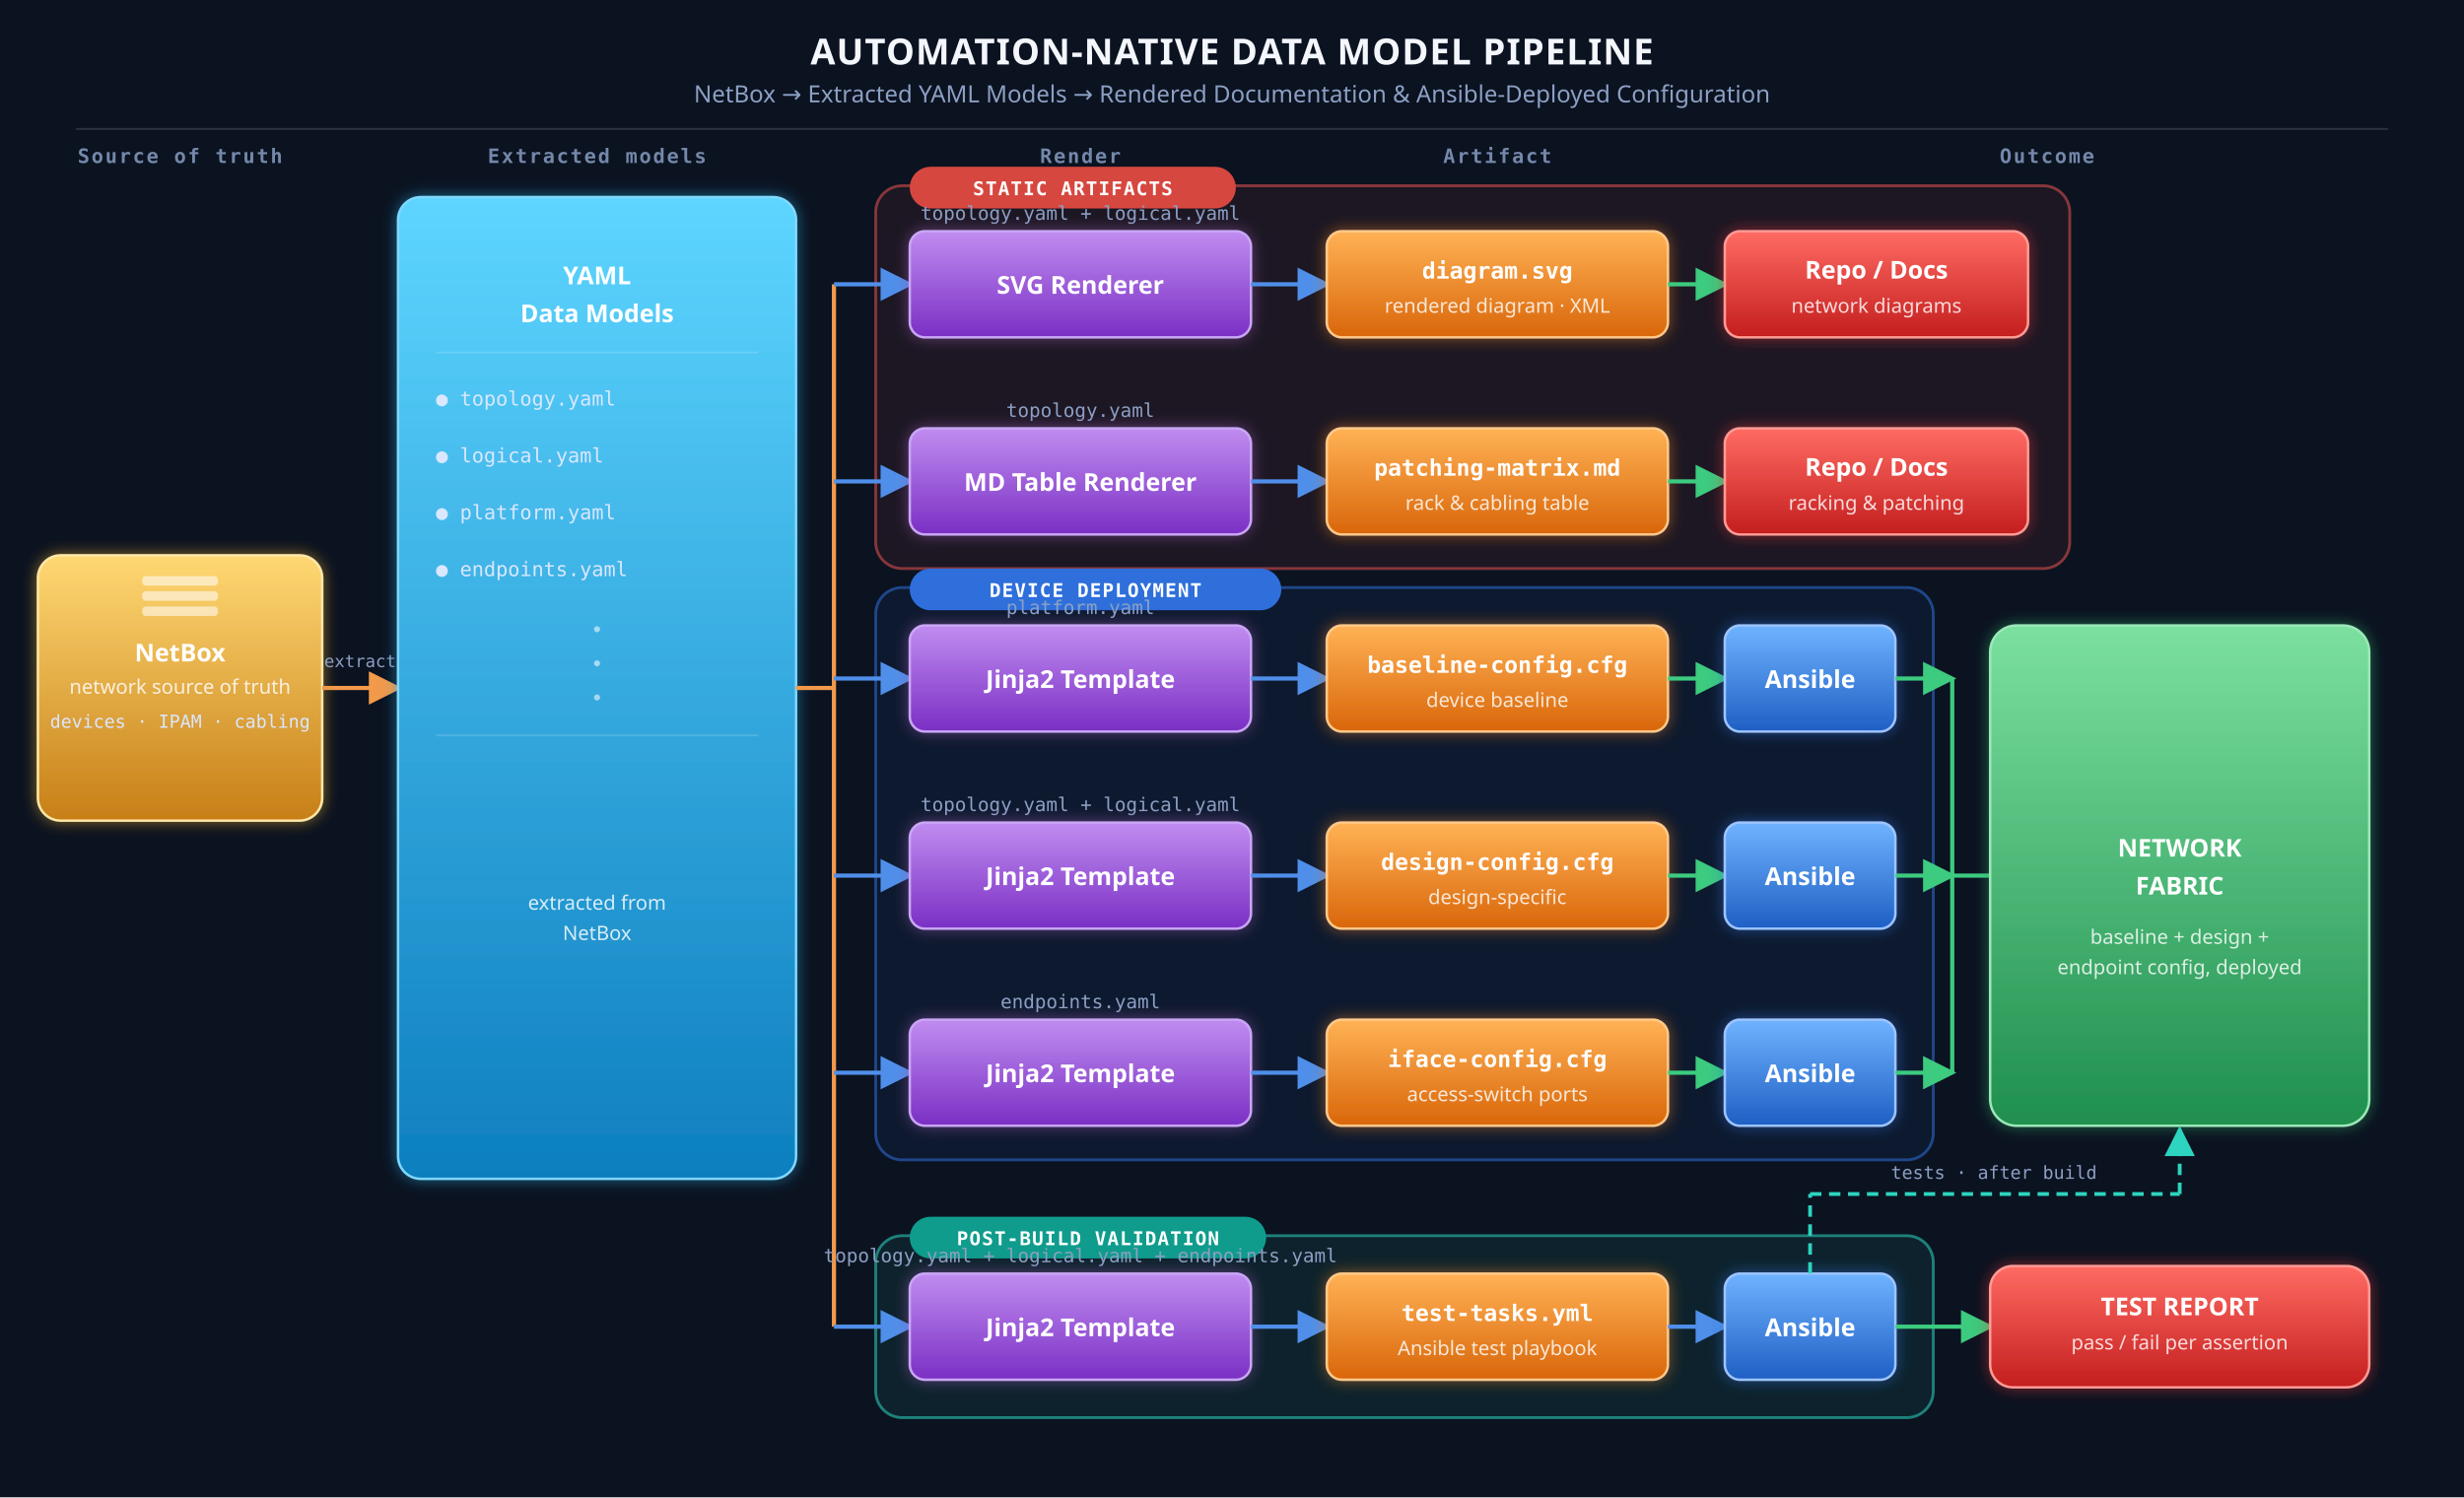
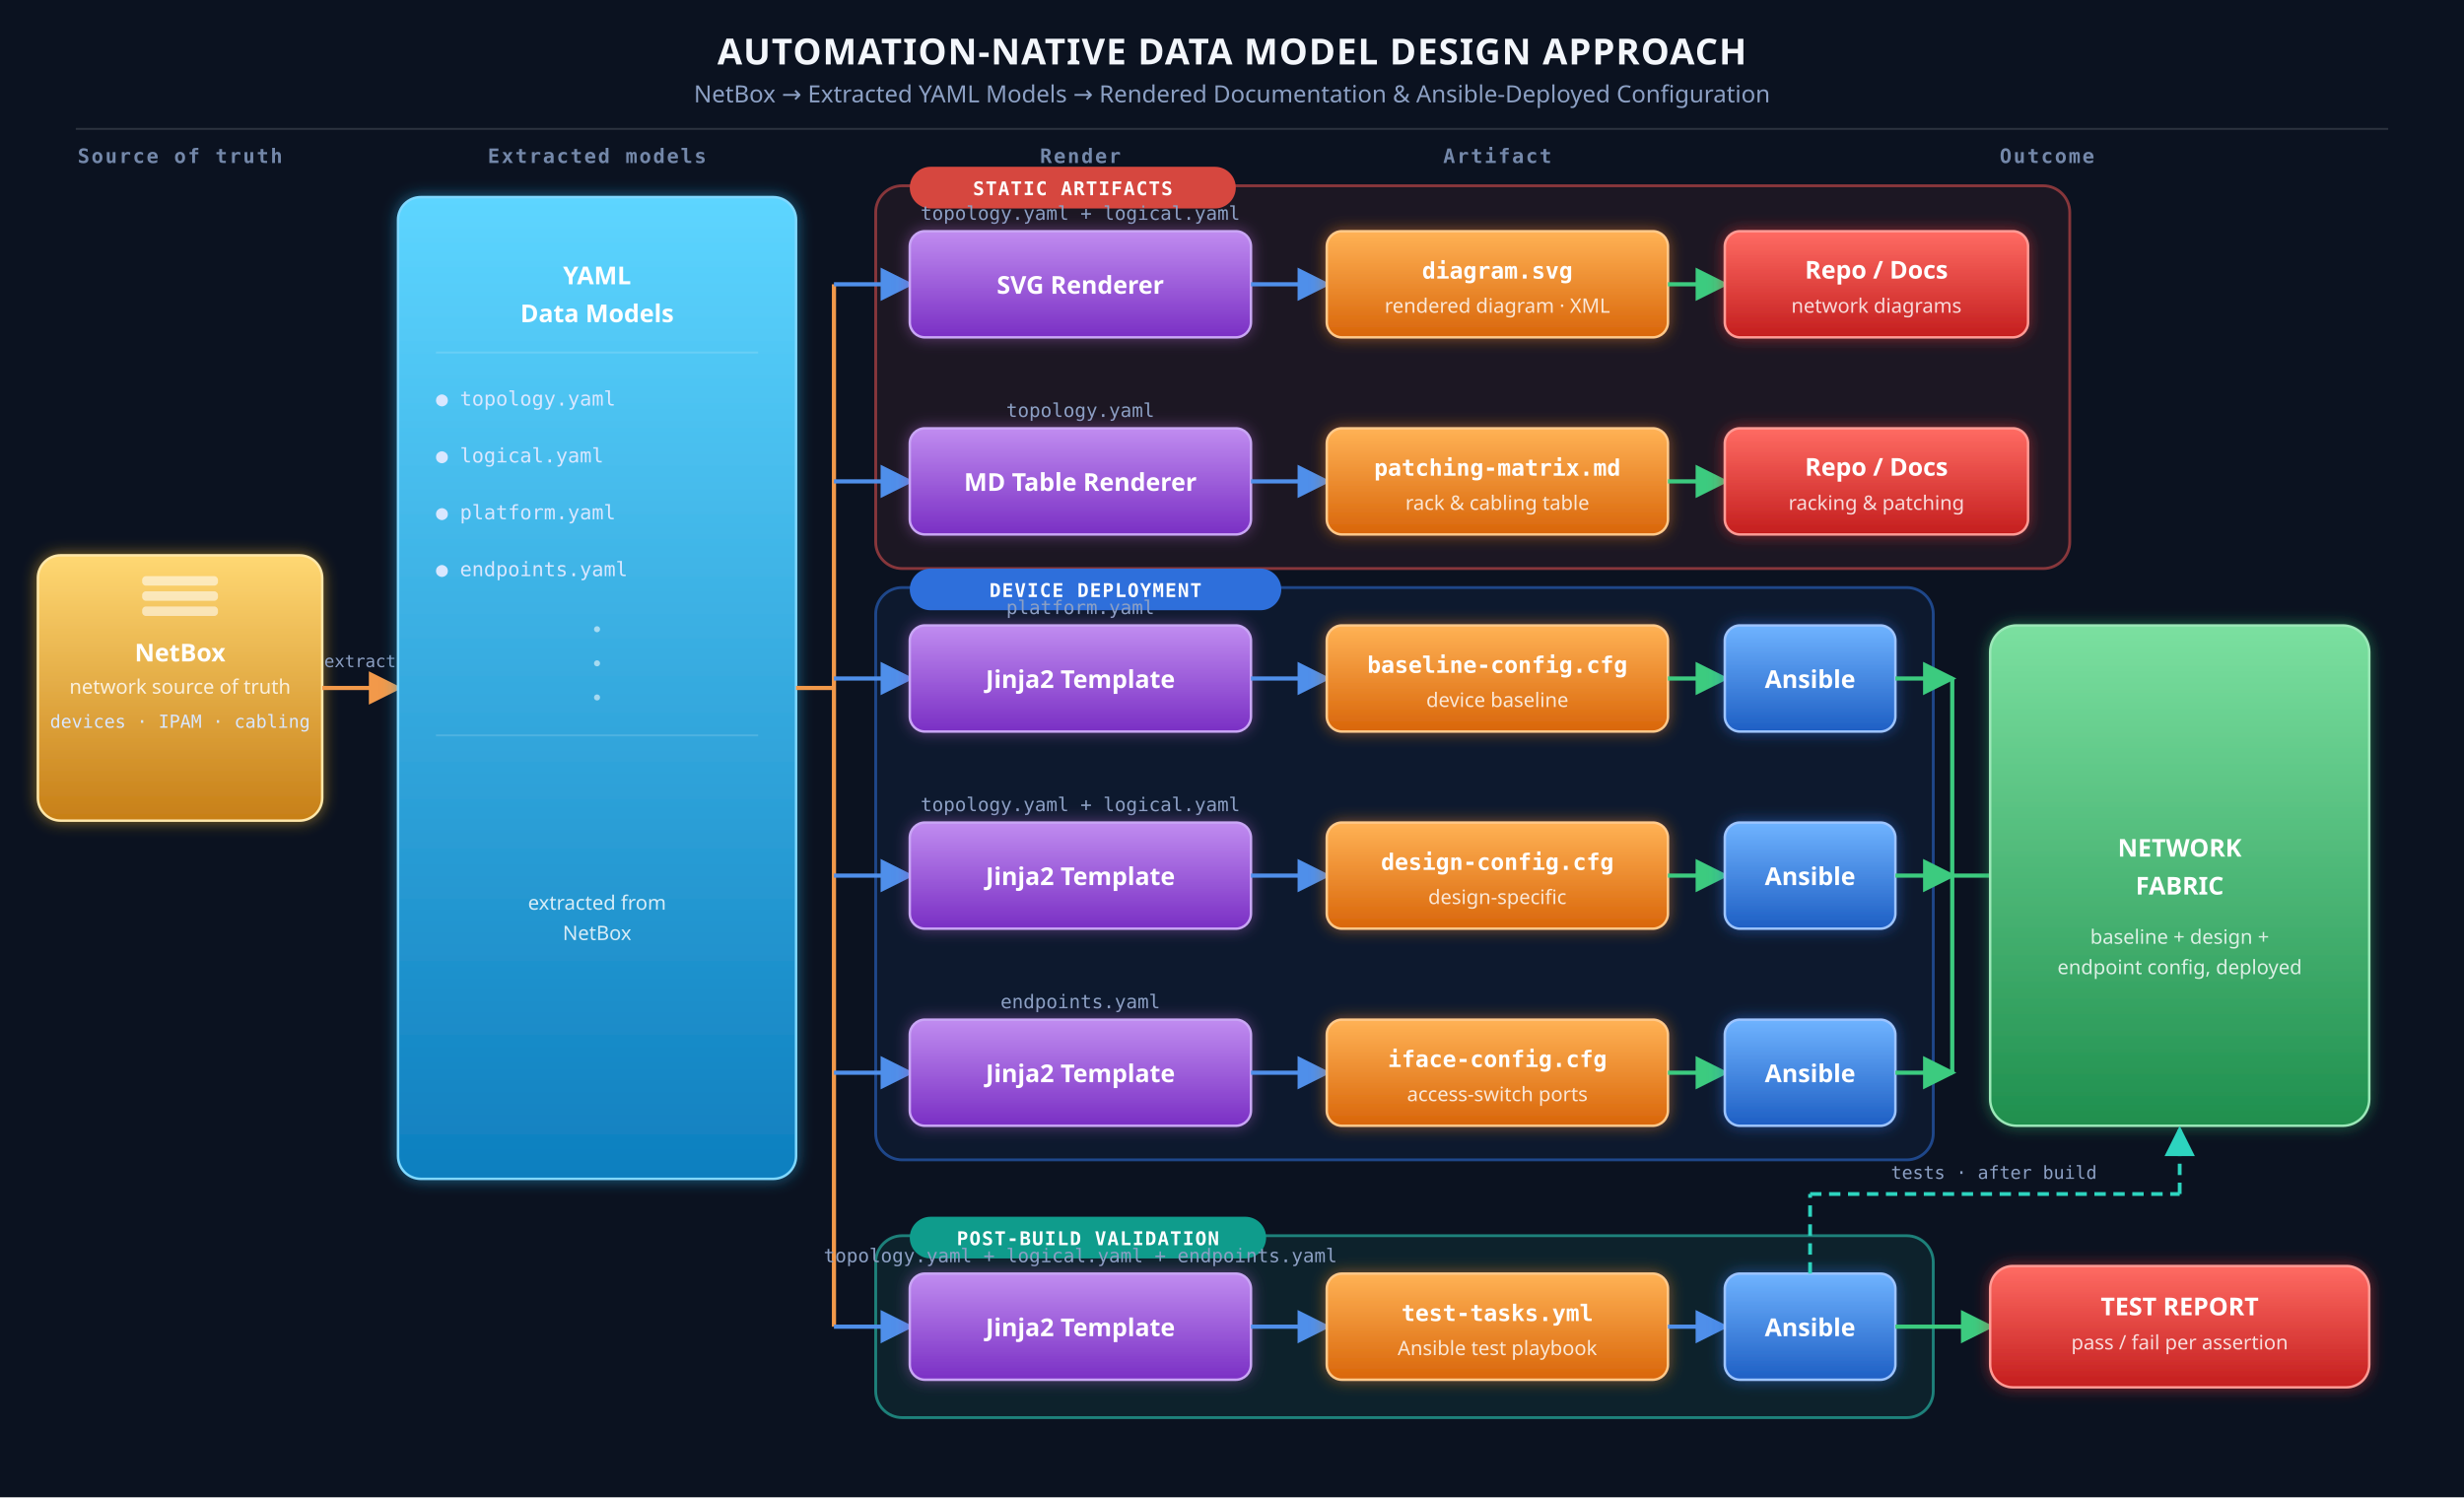
<svg xmlns="http://www.w3.org/2000/svg" viewBox="0 0 1300 790" role="img" aria-label="Schematic titled Automation-Native Design Approach. NetBox, the network's single source of truth, holds every parameter — device inventory, IPAM, cabling, sites. YAML data models are extracted from NetBox, never hand-authored, and feed three domains: a static-artifacts domain that renders a topology diagram and a racking and cable-patching matrix into the repo; a device-deployment domain that renders baseline, design-specific, and access-switch endpoint configuration through Jinja2 templates, deployed to the network fabric by Ansible; and a validation domain that renders an Ansible test playbook from the same models and runs it against the fabric after the build, producing a test report.">
  <style>
    text{ font-family:"IBM Plex Sans", ui-sans-serif, system-ui, sans-serif; }
    .sd-title{ font-weight:700; font-size:19px; letter-spacing:0.03em; fill:#F3F6FB; }
    .sd-subtitle{ font-size:12.5px; fill:#8CA0C4; }
    .sd-divider{ stroke:rgba(255,255,255,0.14); stroke-width:1; }
    .sd-colhead{ font-family:"IBM Plex Mono", ui-monospace, "SF Mono", Menlo, monospace; font-size:10.5px; font-weight:600; letter-spacing:0.09em; text-transform:uppercase; fill:#7488AA; }
    .sd-gold{ fill:url(#gradGold); stroke:#FFE7A8; stroke-width:1.3; filter:url(#glowGold); }
    .sd-cyan{ fill:url(#gradCyan); stroke:#7FD8FF; stroke-width:1.3; filter:url(#glowCyan); }
    .sd-purple{ fill:url(#gradPurple); stroke:#C9A6F5; stroke-width:1.3; filter:url(#glowPurple); }
    .sd-orange{ fill:url(#gradOrange); stroke:#FFC98A; stroke-width:1.3; filter:url(#glowOrange); }
    .sd-red{ fill:url(#gradRed); stroke:#FF9B95; stroke-width:1.3; filter:url(#glowRed); }
    .sd-blue{ fill:url(#gradBlueMed); stroke:#9DC4FF; stroke-width:1.3; filter:url(#glowBlue); }
    .sd-green{ fill:url(#gradGreen); stroke:#9BE8B8; stroke-width:1.3; filter:url(#glowGreen); }
    .sd-domain-red{ fill:rgba(229,83,80,0.08); stroke:rgba(229,83,80,0.55); stroke-width:1.5; }
    .sd-domain-blue{ fill:rgba(46,111,219,0.08); stroke:rgba(46,111,219,0.55); stroke-width:1.5; }
    .sd-domain-teal{ fill:rgba(45,212,191,0.08); stroke:rgba(45,212,191,0.55); stroke-width:1.5; }
    .sd-pill-red{ fill:#D6473F; }
    .sd-pill-blue{ fill:#2E6FDB; }
    .sd-pill-teal{ fill:#0F9C8C; }
    .sd-panel-label{ font-family:"IBM Plex Mono", ui-monospace, "SF Mono", Menlo, monospace; font-weight:700; font-size:10px; letter-spacing:0.06em; fill:#FFFFFF; }
    .sd-line-orange{ stroke:#F2994A; stroke-width:2.2; fill:none; }
    .sd-line-blue{ stroke:#4F8FEA; stroke-width:2.2; fill:none; }
    .sd-line-green{ stroke:#3CCB7F; stroke-width:2.2; fill:none; }
    .sd-line-dashed{ stroke:#2DD4BF; stroke-width:2; fill:none; stroke-dasharray:6 4; }
    .mk-orange{ fill:#F2994A; }
    .mk-blue{ fill:#4F8FEA; }
    .mk-green{ fill:#3CCB7F; }
    .mk-teal{ fill:#2DD4BF; }
    .sd-file{ font-family:"IBM Plex Mono", ui-monospace, "SF Mono", Menlo, monospace; font-size:10.5px; fill:#D9E7FF; }
    .sd-caption{ font-family:"IBM Plex Mono", ui-monospace, "SF Mono", Menlo, monospace; font-size:10px; fill:#8CA0C4; }
    .sd-dot{ fill:rgba(255,255,255,0.55); }
    .sd-node-title{ font-weight:700; font-size:13px; fill:#FFFFFF; }
    .sd-node-mono{ font-family:"IBM Plex Mono", ui-monospace, "SF Mono", Menlo, monospace; font-size:12px; font-weight:600; fill:#FFFFFF; }
    .sd-node-sub{ font-size:10.5px; fill:rgba(255,255,255,0.82); }
  </style>
  <rect x="0" y="0" width="1300" height="790" fill="#0B1220" />
  <defs>
    <linearGradient id="gradGold" x1="0" y1="0" x2="0" y2="1">
      <stop offset="0%" stop-color="#FFD873" />
      <stop offset="100%" stop-color="#C77F17" />
    </linearGradient>
    <linearGradient id="gradCyan" x1="0" y1="0" x2="0" y2="1">
      <stop offset="0%" stop-color="#5DD5FF" />
      <stop offset="100%" stop-color="#0E7FBF" />
    </linearGradient>
    <linearGradient id="gradPurple" x1="0" y1="0" x2="0" y2="1">
      <stop offset="0%" stop-color="#C08CF0" />
      <stop offset="100%" stop-color="#7A2FC4" />
    </linearGradient>
    <linearGradient id="gradOrange" x1="0" y1="0" x2="0" y2="1">
      <stop offset="0%" stop-color="#FFB255" />
      <stop offset="100%" stop-color="#D9660A" />
    </linearGradient>
    <linearGradient id="gradRed" x1="0" y1="0" x2="0" y2="1">
      <stop offset="0%" stop-color="#FF6B63" />
      <stop offset="100%" stop-color="#C41E1E" />
    </linearGradient>
    <linearGradient id="gradBlueMed" x1="0" y1="0" x2="0" y2="1">
      <stop offset="0%" stop-color="#6FB3FF" />
      <stop offset="100%" stop-color="#1E5FC4" />
    </linearGradient>
    <linearGradient id="gradGreen" x1="0" y1="0" x2="0" y2="1">
      <stop offset="0%" stop-color="#7BE0A0" />
      <stop offset="100%" stop-color="#1F8F4E" />
    </linearGradient>
    <filter id="glowGold" x="-60%" y="-60%" width="220%" height="220%">
      <feDropShadow dx="0" dy="0" stdDeviation="4" flood-color="#E0A526" flood-opacity="0.6" />
    </filter>
    <filter id="glowCyan" x="-60%" y="-60%" width="220%" height="220%">
      <feDropShadow dx="0" dy="0" stdDeviation="4" flood-color="#29ABE2" flood-opacity="0.55" />
    </filter>
    <filter id="glowPurple" x="-60%" y="-60%" width="220%" height="220%">
      <feDropShadow dx="0" dy="0" stdDeviation="4" flood-color="#9B59B6" flood-opacity="0.55" />
    </filter>
    <filter id="glowOrange" x="-60%" y="-60%" width="220%" height="220%">
      <feDropShadow dx="0" dy="0" stdDeviation="4" flood-color="#E67E22" flood-opacity="0.55" />
    </filter>
    <filter id="glowRed" x="-60%" y="-60%" width="220%" height="220%">
      <feDropShadow dx="0" dy="0" stdDeviation="4" flood-color="#E53935" flood-opacity="0.55" />
    </filter>
    <filter id="glowBlue" x="-60%" y="-60%" width="220%" height="220%">
      <feDropShadow dx="0" dy="0" stdDeviation="4" flood-color="#2E6FDB" flood-opacity="0.55" />
    </filter>
    <filter id="glowGreen" x="-60%" y="-60%" width="220%" height="220%">
      <feDropShadow dx="0" dy="0" stdDeviation="4" flood-color="#33B36B" flood-opacity="0.55" />
    </filter>
    <marker id="arrowOrange" markerWidth="9" markerHeight="9" refX="7" refY="4" orient="auto">
      <path class="mk-orange" d="M0,0 L8,4 L0,8 Z" />
    </marker>
    <marker id="arrowBlue" markerWidth="9" markerHeight="9" refX="7" refY="4" orient="auto">
      <path class="mk-blue" d="M0,0 L8,4 L0,8 Z" />
    </marker>
    <marker id="arrowGreen" markerWidth="9" markerHeight="9" refX="7" refY="4" orient="auto">
      <path class="mk-green" d="M0,0 L8,4 L0,8 Z" />
    </marker>
    <marker id="arrowTeal" markerWidth="9" markerHeight="9" refX="7" refY="4" orient="auto">
      <path class="mk-teal" d="M0,0 L8,4 L0,8 Z" />
    </marker>
  </defs>
-   <text x="650" y="34" text-anchor="middle" class="sd-title">AUTOMATION-NATIVE DATA MODEL PIPELINE</text>
+   <text x="650" y="34" text-anchor="middle" class="sd-title">AUTOMATION-NATIVE DATA MODEL DESIGN APPROACH</text>
  <text x="650" y="54" text-anchor="middle" class="sd-subtitle">NetBox → Extracted YAML Models → Rendered Documentation &amp; Ansible-Deployed Configuration</text>
  <line x1="40" y1="68" x2="1260" y2="68" class="sd-divider" />
  <text x="95" y="86" text-anchor="middle" class="sd-colhead">Source of truth</text>
  <text x="315" y="86" text-anchor="middle" class="sd-colhead">Extracted models</text>
  <text x="570" y="86" text-anchor="middle" class="sd-colhead">Render</text>
  <text x="790" y="86" text-anchor="middle" class="sd-colhead">Artifact</text>
  <text x="1080" y="86" text-anchor="middle" class="sd-colhead">Outcome</text>
  <rect class="sd-gold" x="20" y="293" width="150" height="140" rx="12" />
  <rect x="75" y="304" width="40" height="5" rx="2" fill="rgba(255,255,255,0.55)" />
  <rect x="75" y="312" width="40" height="5" rx="2" fill="rgba(255,255,255,0.55)" />
  <rect x="75" y="320" width="40" height="5" rx="2" fill="rgba(255,255,255,0.55)" />
  <text x="95" y="349" text-anchor="middle" class="sd-node-title">NetBox</text>
  <text x="95" y="366" text-anchor="middle" class="sd-node-sub">network source of truth</text>
  <text x="95" y="384" text-anchor="middle" class="sd-file" style="font-size:9.5px">devices · IPAM · cabling</text>
  <text x="190" y="352" text-anchor="middle" class="sd-caption" style="font-size:9px">extract</text>
  <line x1="170" y1="363" x2="210" y2="363" class="sd-line-orange" marker-end="url(#arrowOrange)" />
  <rect class="sd-cyan" x="210" y="104" width="210" height="518" rx="12" />
  <text x="315" y="150" text-anchor="middle" class="sd-node-title">YAML</text>
  <text x="315" y="170" text-anchor="middle" class="sd-node-title">Data Models</text>
  <line x1="230" y1="186" x2="400" y2="186" class="sd-divider" />
  <text x="230" y="214" class="sd-file">● topology.yaml</text>
  <text x="230" y="244" class="sd-file">● logical.yaml</text>
  <text x="230" y="274" class="sd-file">● platform.yaml</text>
  <text x="230" y="304" class="sd-file">● endpoints.yaml</text>
  <circle cx="315" cy="332" r="1.6" class="sd-dot" />
  <circle cx="315" cy="350" r="1.6" class="sd-dot" />
  <circle cx="315" cy="368" r="1.6" class="sd-dot" />
  <line x1="230" y1="388" x2="400" y2="388" class="sd-divider" />
  <text x="315" y="480" text-anchor="middle" class="sd-node-sub">extracted from</text>
  <text x="315" y="496" text-anchor="middle" class="sd-node-sub">NetBox</text>
  <line x1="420" y1="363" x2="440" y2="363" class="sd-line-orange" />
  <line x1="440" y1="150" x2="440" y2="700" class="sd-line-orange" />
  <rect class="sd-domain-red" x="462" y="98" width="630" height="202" rx="14" />
  <rect class="sd-pill-red" x="480" y="88" width="172" height="22" rx="11" />
  <text x="566" y="103" text-anchor="middle" class="sd-panel-label">STATIC ARTIFACTS</text>
  <rect class="sd-domain-blue" x="462" y="310" width="558" height="302" rx="14" />
  <rect class="sd-pill-blue" x="480" y="300" width="196" height="22" rx="11" />
  <text x="578" y="315" text-anchor="middle" class="sd-panel-label">DEVICE DEPLOYMENT</text>
  <line x1="440" y1="150" x2="480" y2="150" class="sd-line-blue" marker-end="url(#arrowBlue)" />
  <text x="570" y="116" text-anchor="middle" class="sd-caption">topology.yaml + logical.yaml</text>
  <rect class="sd-purple" x="480" y="122" width="180" height="56" rx="8" />
  <text x="570" y="155" text-anchor="middle" class="sd-node-title">SVG Renderer</text>
  <line x1="660" y1="150" x2="700" y2="150" class="sd-line-blue" marker-end="url(#arrowBlue)" />
  <rect class="sd-orange" x="700" y="122" width="180" height="56" rx="8" />
  <text x="790" y="147" text-anchor="middle" class="sd-node-mono">diagram.svg</text>
  <text x="790" y="165" text-anchor="middle" class="sd-node-sub">rendered diagram · XML</text>
  <line x1="880" y1="150" x2="910" y2="150" class="sd-line-green" marker-end="url(#arrowGreen)" />
  <rect class="sd-red" x="910" y="122" width="160" height="56" rx="8" />
  <text x="990" y="147" text-anchor="middle" class="sd-node-title">Repo / Docs</text>
  <text x="990" y="165" text-anchor="middle" class="sd-node-sub">network diagrams</text>
  <line x1="440" y1="254" x2="480" y2="254" class="sd-line-blue" marker-end="url(#arrowBlue)" />
  <text x="570" y="220" text-anchor="middle" class="sd-caption">topology.yaml</text>
  <rect class="sd-purple" x="480" y="226" width="180" height="56" rx="8" />
  <text x="570" y="259" text-anchor="middle" class="sd-node-title">MD Table Renderer</text>
  <line x1="660" y1="254" x2="700" y2="254" class="sd-line-blue" marker-end="url(#arrowBlue)" />
  <rect class="sd-orange" x="700" y="226" width="180" height="56" rx="8" />
  <text x="790" y="251" text-anchor="middle" class="sd-node-mono">patching-matrix.md</text>
  <text x="790" y="269" text-anchor="middle" class="sd-node-sub">rack &amp; cabling table</text>
  <line x1="880" y1="254" x2="910" y2="254" class="sd-line-green" marker-end="url(#arrowGreen)" />
  <rect class="sd-red" x="910" y="226" width="160" height="56" rx="8" />
  <text x="990" y="251" text-anchor="middle" class="sd-node-title">Repo / Docs</text>
  <text x="990" y="269" text-anchor="middle" class="sd-node-sub">racking &amp; patching</text>
  <line x1="440" y1="358" x2="480" y2="358" class="sd-line-blue" marker-end="url(#arrowBlue)" />
  <text x="570" y="324" text-anchor="middle" class="sd-caption">platform.yaml</text>
  <rect class="sd-purple" x="480" y="330" width="180" height="56" rx="8" />
  <text x="570" y="363" text-anchor="middle" class="sd-node-title">Jinja2 Template</text>
  <line x1="660" y1="358" x2="700" y2="358" class="sd-line-blue" marker-end="url(#arrowBlue)" />
  <rect class="sd-orange" x="700" y="330" width="180" height="56" rx="8" />
  <text x="790" y="355" text-anchor="middle" class="sd-node-mono">baseline-config.cfg</text>
  <text x="790" y="373" text-anchor="middle" class="sd-node-sub">device baseline</text>
  <line x1="880" y1="358" x2="910" y2="358" class="sd-line-green" marker-end="url(#arrowGreen)" />
  <rect class="sd-blue" x="910" y="330" width="90" height="56" rx="8" />
  <text x="955" y="363" text-anchor="middle" class="sd-node-title">Ansible</text>
  <line x1="440" y1="462" x2="480" y2="462" class="sd-line-blue" marker-end="url(#arrowBlue)" />
  <text x="570" y="428" text-anchor="middle" class="sd-caption">topology.yaml + logical.yaml</text>
  <rect class="sd-purple" x="480" y="434" width="180" height="56" rx="8" />
  <text x="570" y="467" text-anchor="middle" class="sd-node-title">Jinja2 Template</text>
  <line x1="660" y1="462" x2="700" y2="462" class="sd-line-blue" marker-end="url(#arrowBlue)" />
  <rect class="sd-orange" x="700" y="434" width="180" height="56" rx="8" />
  <text x="790" y="459" text-anchor="middle" class="sd-node-mono">design-config.cfg</text>
  <text x="790" y="477" text-anchor="middle" class="sd-node-sub">design-specific</text>
  <line x1="880" y1="462" x2="910" y2="462" class="sd-line-green" marker-end="url(#arrowGreen)" />
  <rect class="sd-blue" x="910" y="434" width="90" height="56" rx="8" />
  <text x="955" y="467" text-anchor="middle" class="sd-node-title">Ansible</text>
  <line x1="440" y1="566" x2="480" y2="566" class="sd-line-blue" marker-end="url(#arrowBlue)" />
  <text x="570" y="532" text-anchor="middle" class="sd-caption">endpoints.yaml</text>
  <rect class="sd-purple" x="480" y="538" width="180" height="56" rx="8" />
  <text x="570" y="571" text-anchor="middle" class="sd-node-title">Jinja2 Template</text>
  <line x1="660" y1="566" x2="700" y2="566" class="sd-line-blue" marker-end="url(#arrowBlue)" />
  <rect class="sd-orange" x="700" y="538" width="180" height="56" rx="8" />
  <text x="790" y="563" text-anchor="middle" class="sd-node-mono">iface-config.cfg</text>
  <text x="790" y="581" text-anchor="middle" class="sd-node-sub">access-switch ports</text>
  <line x1="880" y1="566" x2="910" y2="566" class="sd-line-green" marker-end="url(#arrowGreen)" />
  <rect class="sd-blue" x="910" y="538" width="90" height="56" rx="8" />
  <text x="955" y="571" text-anchor="middle" class="sd-node-title">Ansible</text>
  <line x1="1000" y1="358" x2="1030" y2="358" class="sd-line-green" marker-end="url(#arrowGreen)" />
  <line x1="1000" y1="462" x2="1030" y2="462" class="sd-line-green" marker-end="url(#arrowGreen)" />
  <line x1="1000" y1="566" x2="1030" y2="566" class="sd-line-green" marker-end="url(#arrowGreen)" />
  <line x1="1030" y1="358" x2="1030" y2="566" class="sd-line-green" />
  <line x1="1030" y1="462" x2="1050" y2="462" class="sd-line-green" />
  <rect class="sd-green" x="1050" y="330" width="200" height="264" rx="14" />
  <text x="1150" y="452" text-anchor="middle" class="sd-node-title">NETWORK</text>
  <text x="1150" y="472" text-anchor="middle" class="sd-node-title">FABRIC</text>
  <text x="1150" y="498" text-anchor="middle" class="sd-node-sub">baseline + design +</text>
  <text x="1150" y="514" text-anchor="middle" class="sd-node-sub">endpoint config, deployed</text>
  <rect class="sd-domain-teal" x="462" y="652" width="558" height="96" rx="14" />
  <rect class="sd-pill-teal" x="480" y="642" width="188" height="22" rx="11" />
  <text x="574" y="657" text-anchor="middle" class="sd-panel-label">POST-BUILD VALIDATION</text>
  <line x1="440" y1="700" x2="480" y2="700" class="sd-line-blue" marker-end="url(#arrowBlue)" />
  <text x="570" y="666" text-anchor="middle" class="sd-caption">topology.yaml + logical.yaml + endpoints.yaml</text>
  <rect class="sd-purple" x="480" y="672" width="180" height="56" rx="8" />
  <text x="570" y="705" text-anchor="middle" class="sd-node-title">Jinja2 Template</text>
  <line x1="660" y1="700" x2="700" y2="700" class="sd-line-blue" marker-end="url(#arrowBlue)" />
  <rect class="sd-orange" x="700" y="672" width="180" height="56" rx="8" />
  <text x="790" y="697" text-anchor="middle" class="sd-node-mono">test-tasks.yml</text>
  <text x="790" y="715" text-anchor="middle" class="sd-node-sub">Ansible test playbook</text>
  <line x1="880" y1="700" x2="910" y2="700" class="sd-line-blue" marker-end="url(#arrowBlue)" />
  <rect class="sd-blue" x="910" y="672" width="90" height="56" rx="8" />
  <text x="955" y="705" text-anchor="middle" class="sd-node-title">Ansible</text>
  <line x1="955" y1="672" x2="955" y2="630" class="sd-line-dashed" />
  <line x1="955" y1="630" x2="1150" y2="630" class="sd-line-dashed" />
  <line x1="1150" y1="630" x2="1150" y2="596" class="sd-line-dashed" marker-end="url(#arrowTeal)" />
  <text x="1052" y="622" text-anchor="middle" class="sd-caption" style="font-size:9.5px">tests · after build</text>
  <line x1="1000" y1="700" x2="1050" y2="700" class="sd-line-green" marker-end="url(#arrowGreen)" />
  <rect class="sd-red" x="1050" y="668" width="200" height="64" rx="12" />
  <text x="1150" y="694" text-anchor="middle" class="sd-node-title">TEST REPORT</text>
  <text x="1150" y="712" text-anchor="middle" class="sd-node-sub">pass / fail per assertion</text>
</svg>
